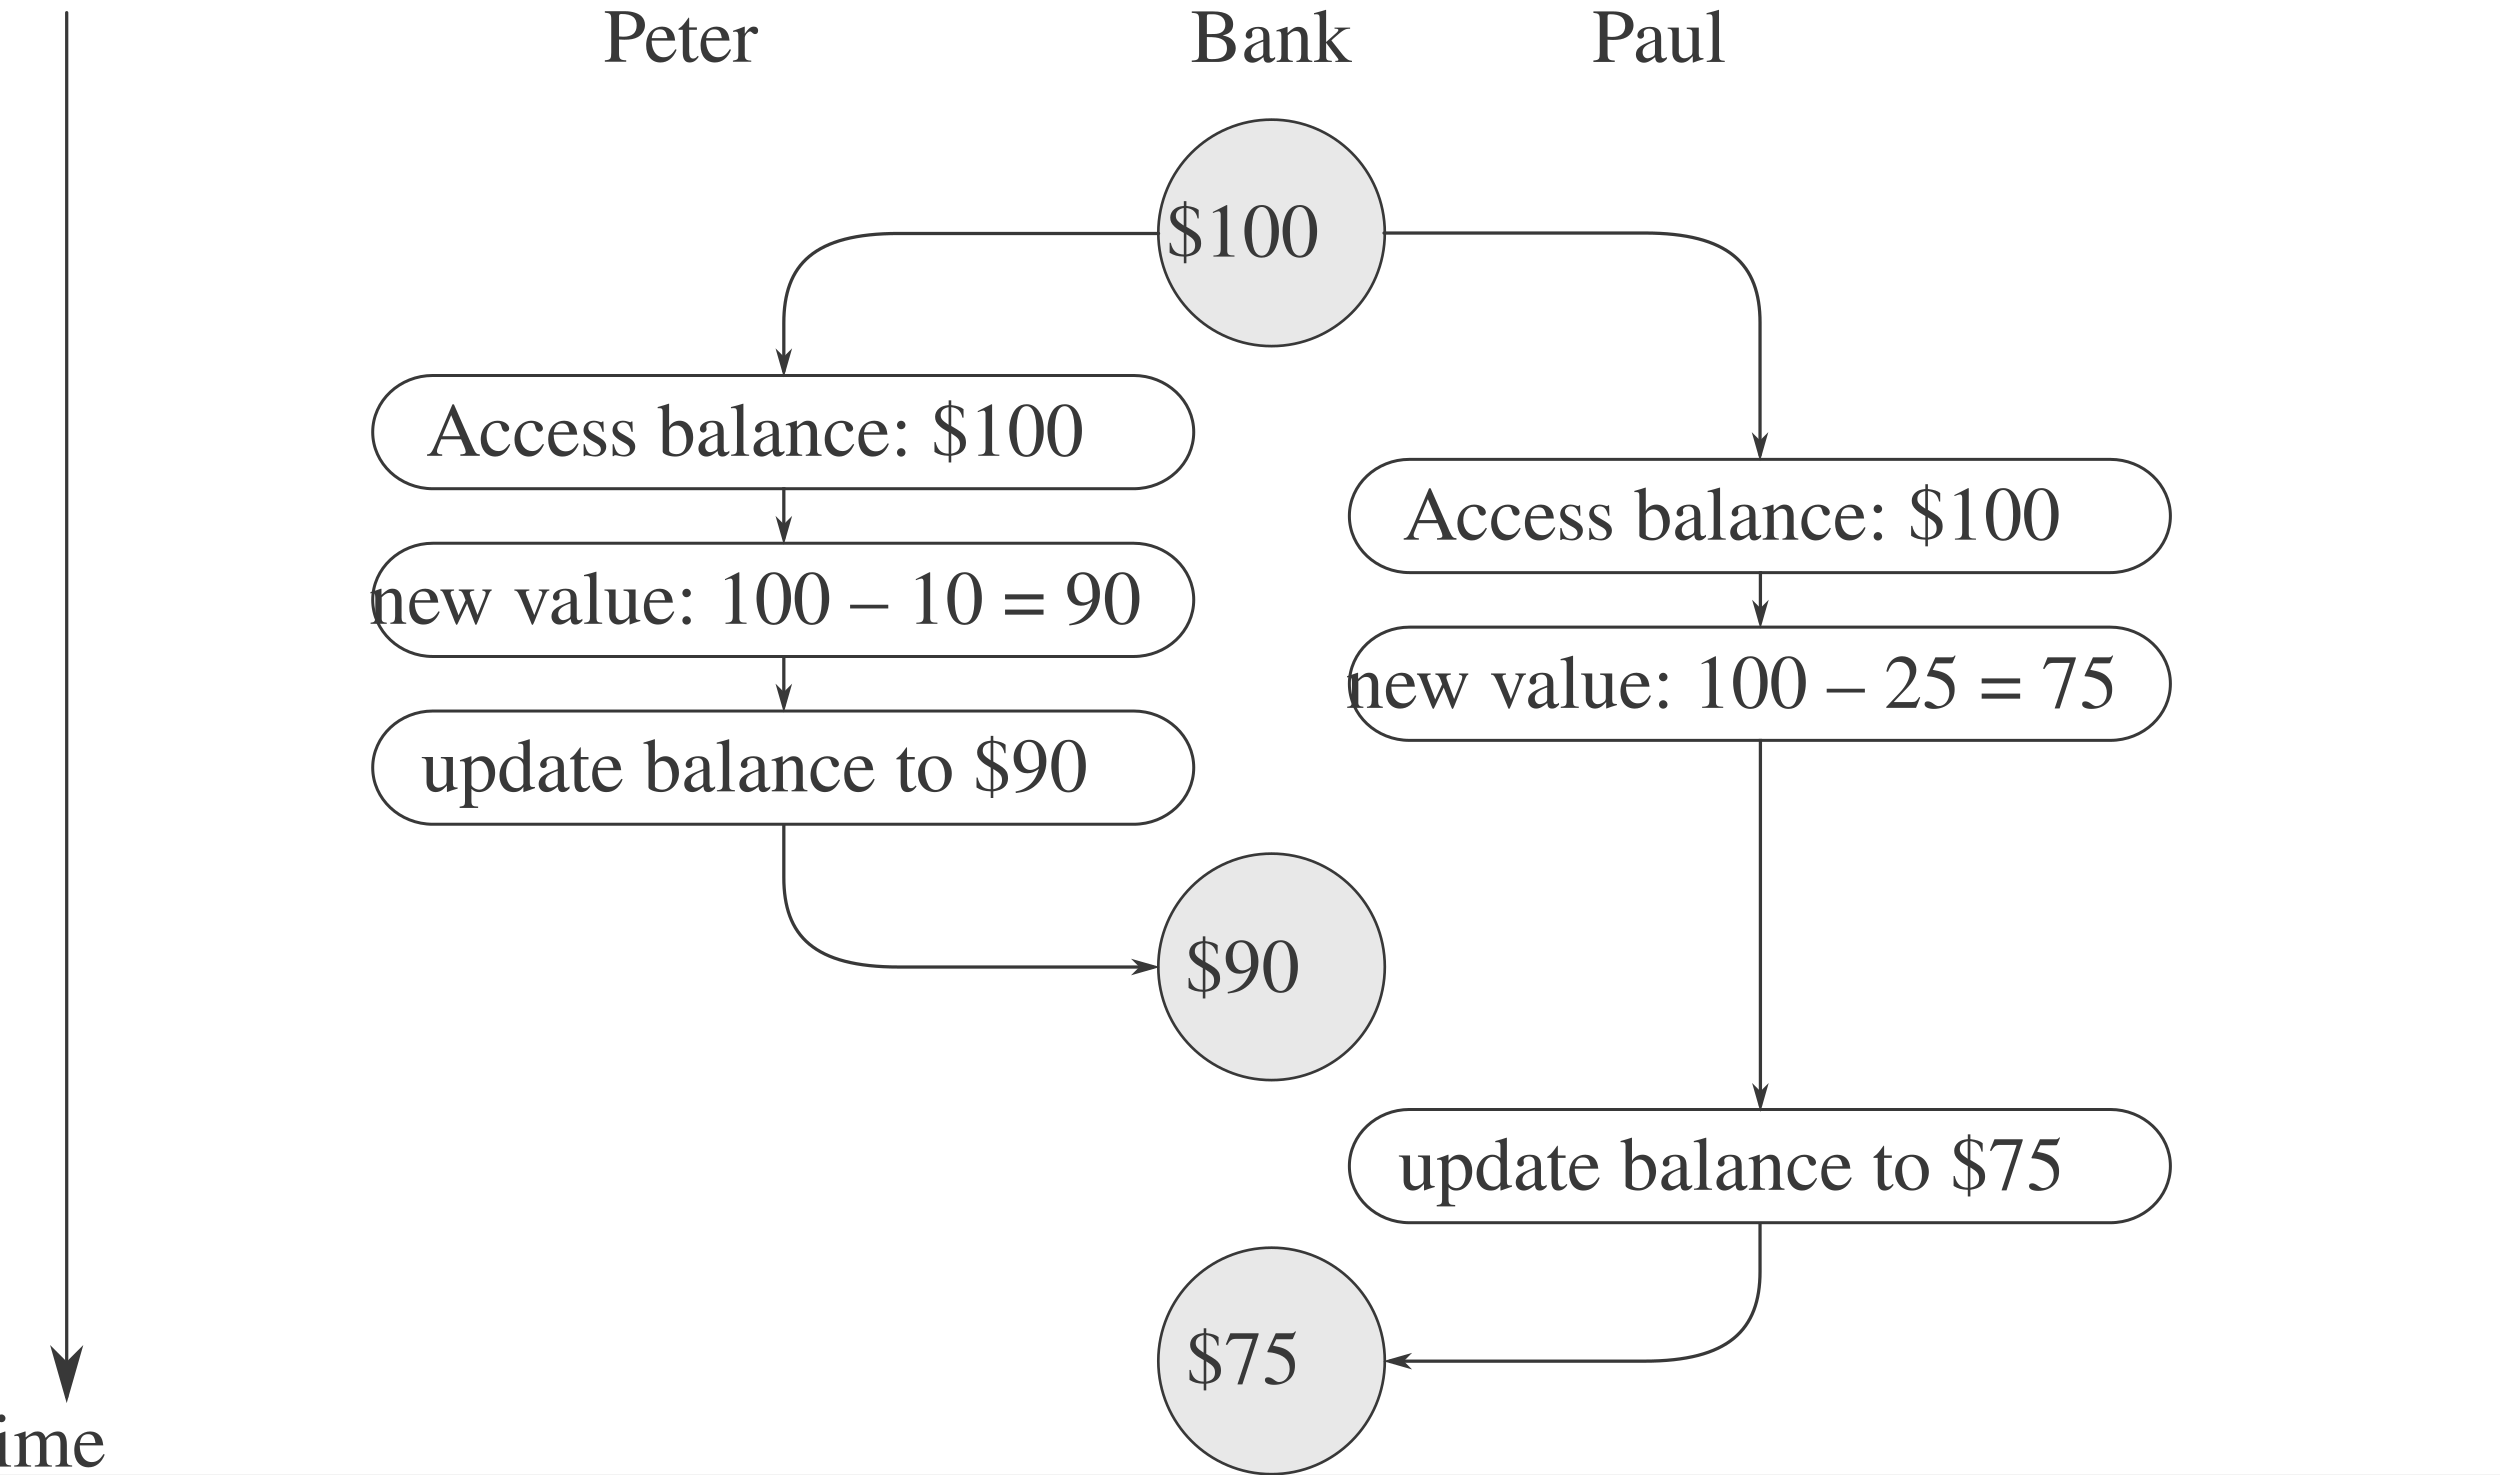
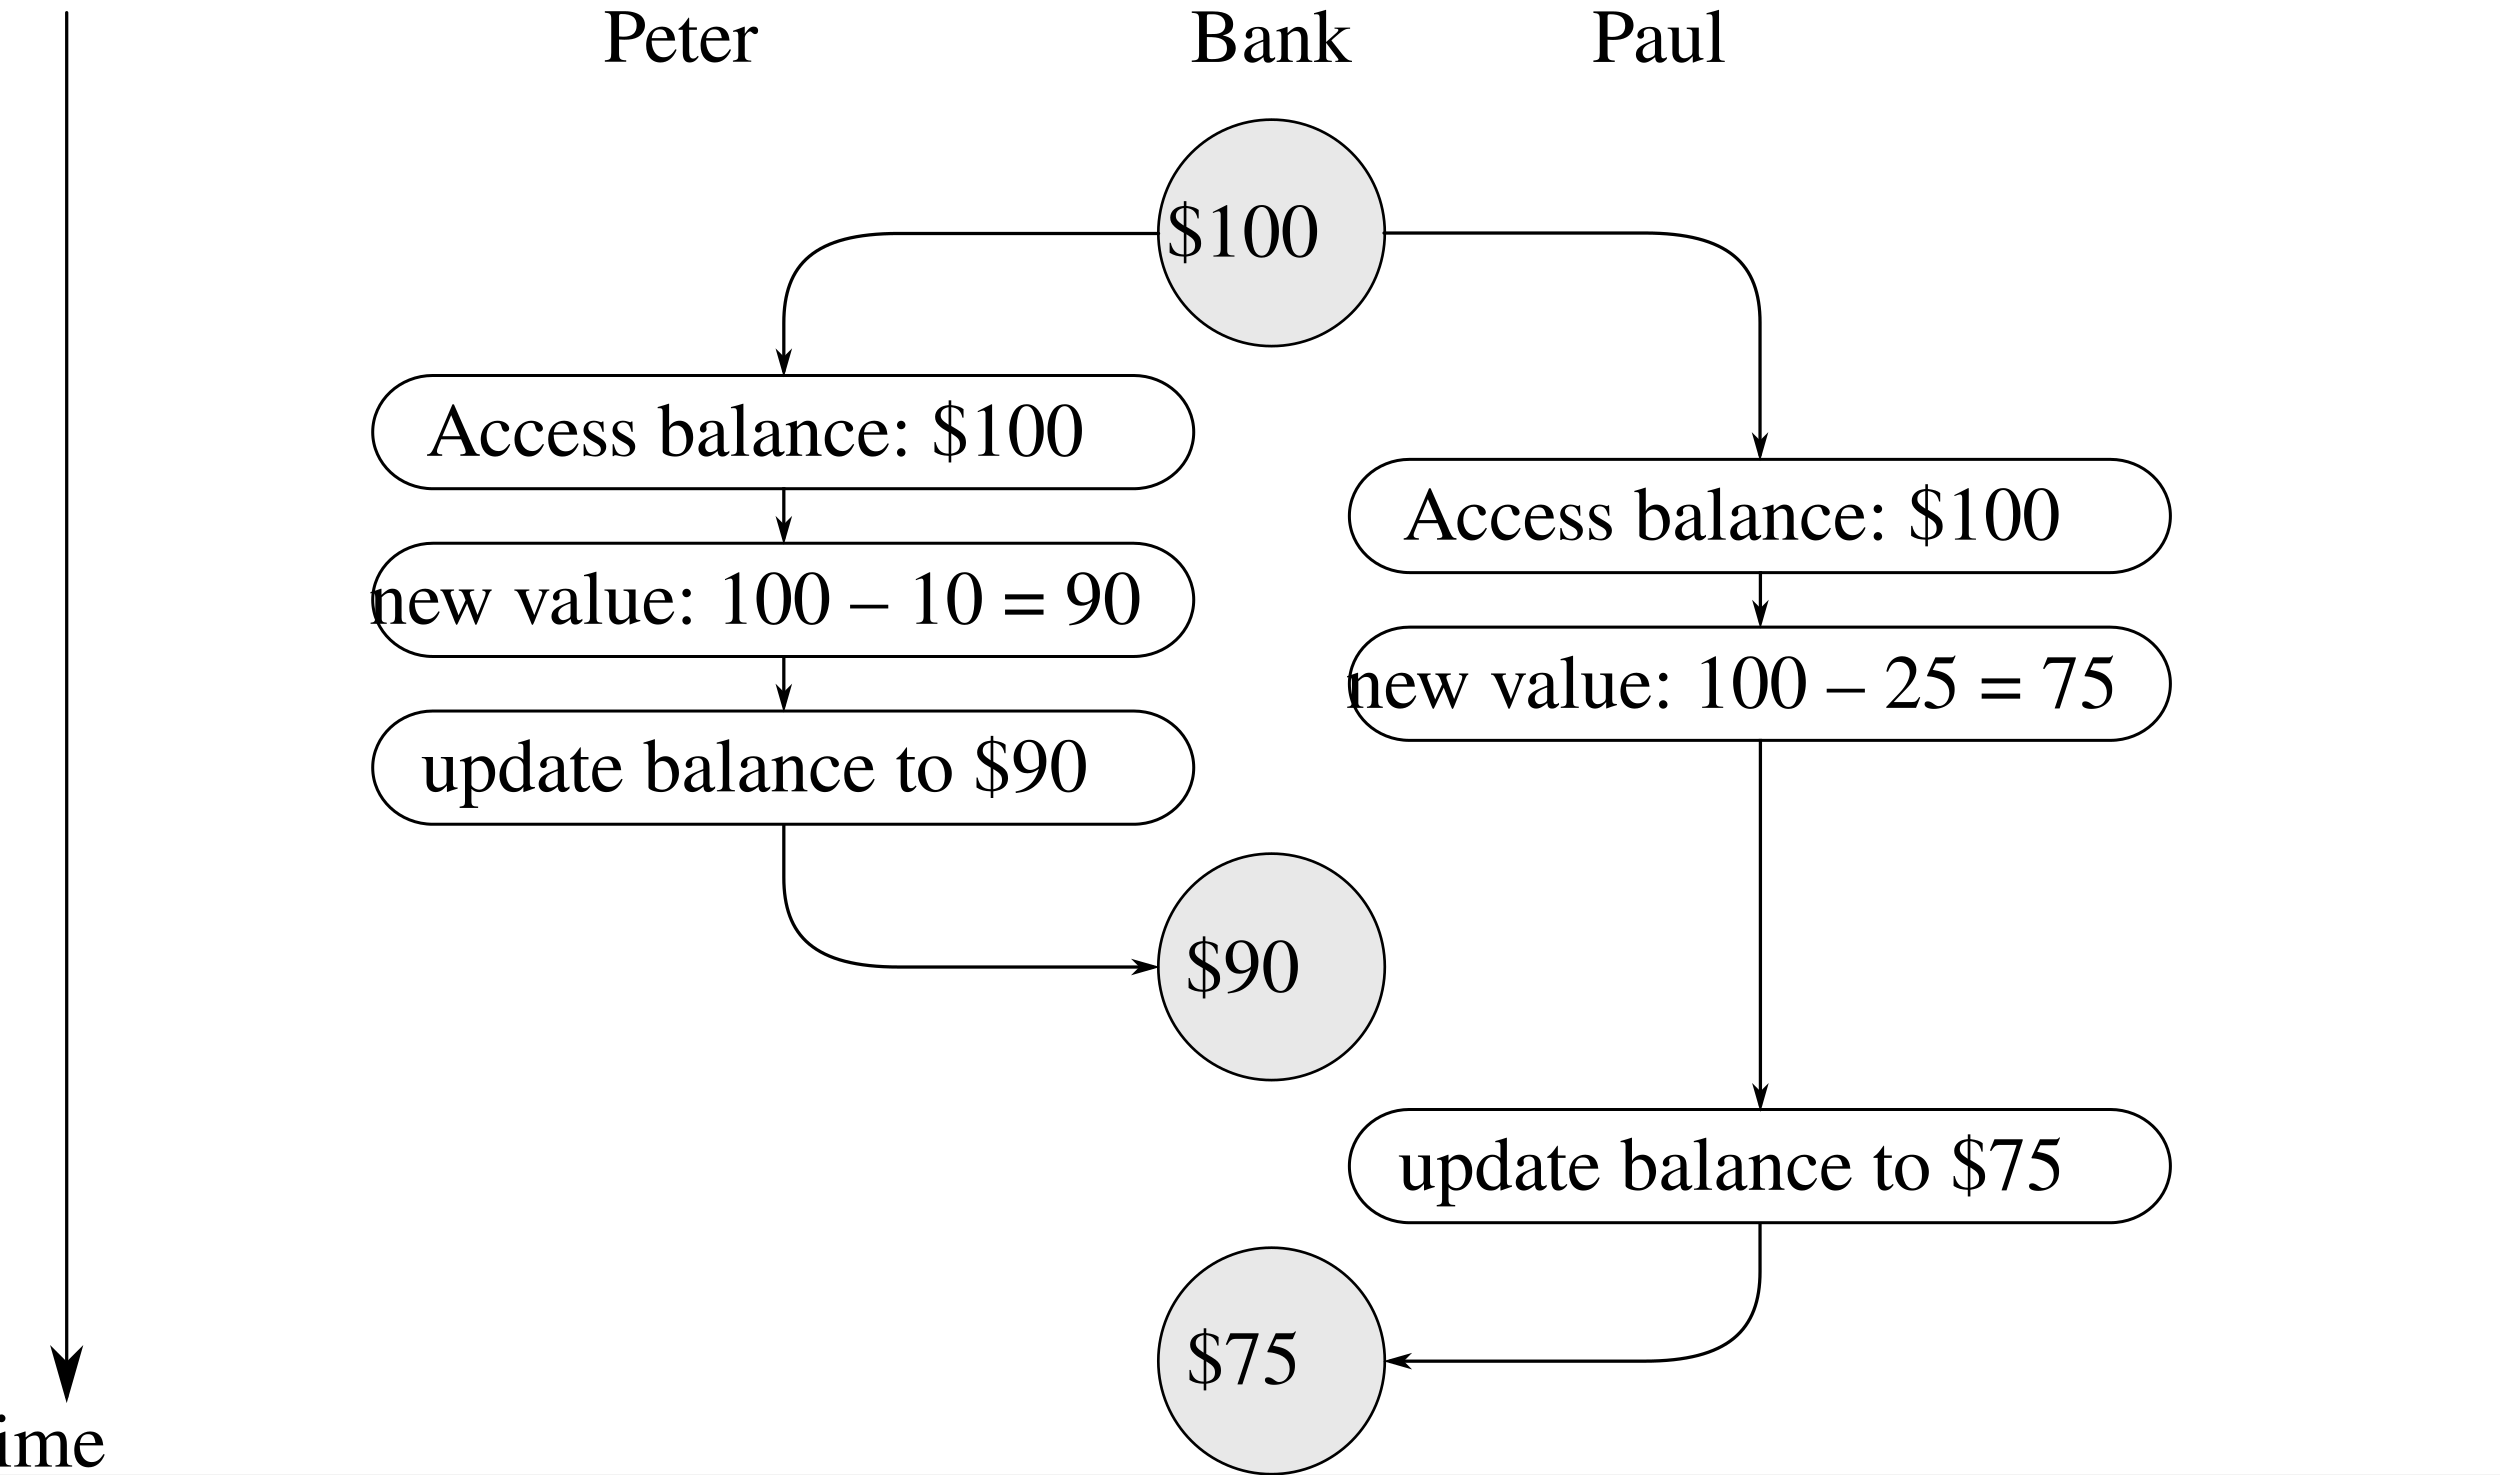
<svg xmlns="http://www.w3.org/2000/svg" preserveAspectRatio="xMinYMin meet" viewBox="0 0 1137.918 671" id="svg2" version="1.1" width="1137.918" height="671">
  <defs id="defs4">
    <marker refX="0" refY="0" orient="auto" id="Arrow1Mstart" style="overflow:visible">
-       <path d="M 0,0 5,-5 -12.5,0 5,5 Z" transform="matrix(0.4,0,0,0.4,4,0)" id="path4223" style="fill:#383838;fill-rule:evenodd;stroke:#383838;stroke-width:1pt;marker-start:none" />
+       <path d="M 0,0 5,-5 -12.5,0 5,5 Z" transform="matrix(0.4,0,0,0.4,4,0)" id="path4223" style="fill:#000000;fill-rule:evenodd;stroke:#000000;stroke-width:1pt;marker-start:none" />
    </marker>
    <marker refX="0" refY="0" orient="auto" id="Arrow1Mend" style="overflow:visible">
-       <path d="M 0,0 5,-5 -12.5,0 5,5 Z" transform="matrix(-0.4,0,0,-0.4,-4,0)" id="path4226" style="fill:#383838;fill-rule:evenodd;stroke:#383838;stroke-width:1pt;marker-start:none" />
+       <path d="M 0,0 5,-5 -12.5,0 5,5 Z" transform="matrix(-0.4,0,0,-0.4,-4,0)" id="path4226" style="fill:#000000;fill-rule:evenodd;stroke:#000000;stroke-width:1pt;marker-start:none" />
    </marker>
    <marker refX="0" refY="0" orient="auto" id="Arrow1Lend" style="overflow:visible">
-       <path d="M 0,0 5,-5 -12.5,0 5,5 Z" transform="matrix(-0.8,0,0,-0.8,-10,0)" id="path4220" style="fill:#383838;fill-rule:evenodd;stroke:#383838;stroke-width:1pt;marker-start:none" />
+       <path d="M 0,0 5,-5 -12.5,0 5,5 Z" transform="matrix(-0.8,0,0,-0.8,-10,0)" id="path4220" style="fill:#000000;fill-rule:evenodd;stroke:#000000;stroke-width:1pt;marker-start:none" />
    </marker>
    <marker refX="0" refY="0" orient="auto" id="Arrow1Mend-2" style="overflow:visible">
-       <path d="M 0,0 5,-5 -12.5,0 5,5 Z" transform="matrix(-0.4,0,0,-0.4,-4,0)" id="path4226-1" style="fill:#383838;fill-rule:evenodd;stroke:#383838;stroke-width:1pt;marker-start:none" />
+       <path d="M 0,0 5,-5 -12.5,0 5,5 Z" transform="matrix(-0.4,0,0,-0.4,-4,0)" id="path4226-1" style="fill:#000000;fill-rule:evenodd;stroke:#000000;stroke-width:1pt;marker-start:none" />
    </marker>
    <marker refX="0" refY="0" orient="auto" id="Arrow1Mend-1" style="overflow:visible">
-       <path d="M 0,0 5,-5 -12.5,0 5,5 Z" transform="matrix(-0.4,0,0,-0.4,-4,0)" id="path4226-9" style="fill:#383838;fill-rule:evenodd;stroke:#383838;stroke-width:1pt;marker-start:none" />
+       <path d="M 0,0 5,-5 -12.5,0 5,5 Z" transform="matrix(-0.4,0,0,-0.4,-4,0)" id="path4226-9" style="fill:#000000;fill-rule:evenodd;stroke:#000000;stroke-width:1pt;marker-start:none" />
    </marker>
    <marker refX="0" refY="0" orient="auto" id="Arrow1Mend-24" style="overflow:visible">
-       <path d="M 0,0 5,-5 -12.5,0 5,5 Z" transform="matrix(-0.4,0,0,-0.4,-4,0)" id="path4226-7" style="fill:#383838;fill-rule:evenodd;stroke:#383838;stroke-width:1pt;marker-start:none" />
+       <path d="M 0,0 5,-5 -12.5,0 5,5 Z" transform="matrix(-0.4,0,0,-0.4,-4,0)" id="path4226-7" style="fill:#000000;fill-rule:evenodd;stroke:#000000;stroke-width:1pt;marker-start:none" />
    </marker>
    <marker refX="0" refY="0" orient="auto" id="Arrow1Mend-3" style="overflow:visible">
-       <path d="M 0,0 5,-5 -12.5,0 5,5 Z" transform="matrix(-0.4,0,0,-0.4,-4,0)" id="path4226-2" style="fill:#383838;fill-rule:evenodd;stroke:#383838;stroke-width:1pt;marker-start:none" />
+       <path d="M 0,0 5,-5 -12.5,0 5,5 Z" transform="matrix(-0.4,0,0,-0.4,-4,0)" id="path4226-2" style="fill:#000000;fill-rule:evenodd;stroke:#000000;stroke-width:1pt;marker-start:none" />
    </marker>
    <marker refX="0" refY="0" orient="auto" id="Arrow1Mend-3-3" style="overflow:visible">
-       <path d="M 0,0 5,-5 -12.5,0 5,5 Z" transform="matrix(-0.4,0,0,-0.4,-4,0)" id="path4226-2-4" style="fill:#383838;fill-rule:evenodd;stroke:#383838;stroke-width:1pt;marker-start:none" />
+       <path d="M 0,0 5,-5 -12.5,0 5,5 Z" transform="matrix(-0.4,0,0,-0.4,-4,0)" id="path4226-2-4" style="fill:#000000;fill-rule:evenodd;stroke:#000000;stroke-width:1pt;marker-start:none" />
    </marker>
    <marker refX="0" refY="0" orient="auto" id="Arrow1Mend-9" style="overflow:visible">
-       <path d="M 0,0 5,-5 -12.5,0 5,5 Z" transform="matrix(-0.4,0,0,-0.4,-4,0)" id="path4226-0" style="fill:#383838;fill-rule:evenodd;stroke:#383838;stroke-width:1pt;marker-start:none" />
+       <path d="M 0,0 5,-5 -12.5,0 5,5 Z" transform="matrix(-0.4,0,0,-0.4,-4,0)" id="path4226-0" style="fill:#000000;fill-rule:evenodd;stroke:#000000;stroke-width:1pt;marker-start:none" />
    </marker>
    <marker refX="0" refY="0" orient="auto" id="Arrow1Mstart-3" style="overflow:visible">
-       <path d="M 0,0 5,-5 -12.5,0 5,5 Z" transform="matrix(0.4,0,0,0.4,4,0)" id="path4223-6" style="fill:#383838;fill-rule:evenodd;stroke:#383838;stroke-width:1pt;marker-start:none" />
+       <path d="M 0,0 5,-5 -12.5,0 5,5 Z" transform="matrix(0.4,0,0,0.4,4,0)" id="path4223-6" style="fill:#000000;fill-rule:evenodd;stroke:#000000;stroke-width:1pt;marker-start:none" />
    </marker>
    <marker refX="0" refY="0" orient="auto" id="Arrow1Mend-6" style="overflow:visible">
-       <path d="M 0,0 5,-5 -12.5,0 5,5 Z" transform="matrix(-0.4,0,0,-0.4,-4,0)" id="path4226-3" style="fill:#383838;fill-rule:evenodd;stroke:#383838;stroke-width:1pt;marker-start:none" />
+       <path d="M 0,0 5,-5 -12.5,0 5,5 Z" transform="matrix(-0.4,0,0,-0.4,-4,0)" id="path4226-3" style="fill:#000000;fill-rule:evenodd;stroke:#000000;stroke-width:1pt;marker-start:none" />
    </marker>
  </defs>
  <rect width="100.437%" height="100%" id="rect26" x="-1.134" y="0" style="fill:#ffffff;stroke-width:1.002" />
-   <path style="display:inline;fill:none;stroke:#383838;stroke-width:1.488;stroke-linecap:round;stroke-linejoin:round;stroke-miterlimit:4;stroke-dasharray:none;stroke-opacity:1;marker-end:url(#Arrow1Lend)" id="path4076" d="M 30.36,5.768 V 635.769" />
-   <path style="fill:#e8e8e8;fill-opacity:1;stroke:#383838;stroke-width:1.218;stroke-linecap:round;stroke-linejoin:round;stroke-miterlimit:4;stroke-dasharray:none;stroke-dashoffset:0;stroke-opacity:1" id="path4049" d="m 630.315,105.996 a 51.545,51.545 0 1 1 -103.091,0 51.545,51.545 0 1 1 103.091,0 z" />
-   <path style="fill:#e8e8e8;fill-opacity:1;stroke:#383838;stroke-width:1.218;stroke-linecap:round;stroke-linejoin:round;stroke-miterlimit:4;stroke-dasharray:none;stroke-dashoffset:0;stroke-opacity:1" id="path4049-1" d="m 630.315,440.087 a 51.545,51.545 0 1 1 -103.091,0 51.545,51.545 0 1 1 103.091,0 z" />
-   <path style="fill:#e8e8e8;fill-opacity:1;stroke:#383838;stroke-width:1.218;stroke-linecap:round;stroke-linejoin:round;stroke-miterlimit:4;stroke-dasharray:none;stroke-dashoffset:0;stroke-opacity:1" id="path4049-2" d="m 630.315,619.45 a 51.545,51.545 0 1 1 -103.091,0 51.545,51.545 0 1 1 103.091,0 z" />
-   <rect style="fill:none;stroke:#383838;stroke-width:1.37;stroke-linecap:round;stroke-linejoin:round;stroke-miterlimit:4;stroke-dasharray:none;stroke-dashoffset:0;stroke-opacity:1" id="rect4078-2-8-0" y="170.905" x="169.644" ry="25.773" rx="27.396" height="51.545" width="373.705" />
-   <rect style="fill:none;stroke:#383838;stroke-width:1.37;stroke-linecap:round;stroke-linejoin:round;stroke-miterlimit:4;stroke-dasharray:none;stroke-dashoffset:0;stroke-opacity:1" id="rect4078-2" y="247.269" x="169.644" ry="25.773" rx="27.396" height="51.545" width="373.705" />
-   <rect style="fill:none;stroke:#383838;stroke-width:1.37;stroke-linecap:round;stroke-linejoin:round;stroke-miterlimit:4;stroke-dasharray:none;stroke-dashoffset:0;stroke-opacity:1" id="rect4078-2-8-5" y="323.632" x="169.644" ry="25.773" rx="27.396" height="51.545" width="373.705" />
-   <rect style="fill:none;stroke:#383838;stroke-width:1.37;stroke-linecap:round;stroke-linejoin:round;stroke-miterlimit:4;stroke-dasharray:none;stroke-dashoffset:0;stroke-opacity:1" id="rect4078-2-8-4" y="209.087" x="614.19" ry="25.773" rx="27.396" height="51.545" width="373.705" />
-   <rect style="fill:none;stroke:#383838;stroke-width:1.37;stroke-linecap:round;stroke-linejoin:round;stroke-miterlimit:4;stroke-dasharray:none;stroke-dashoffset:0;stroke-opacity:1" id="rect4078-2-8" y="285.45" x="614.19" ry="25.773" rx="27.396" height="51.545" width="373.705" />
-   <rect style="fill:none;stroke:#383838;stroke-width:1.37;stroke-linecap:round;stroke-linejoin:round;stroke-miterlimit:4;stroke-dasharray:none;stroke-dashoffset:0;stroke-opacity:1" id="rect4078-2-8-09" y="504.996" x="614.19" ry="25.773" rx="27.396" height="51.545" width="373.705" />
-   <path style="fill:none;stroke:#383838;stroke-width:1.488;stroke-linecap:round;stroke-linejoin:round;stroke-miterlimit:4;stroke-dasharray:none;stroke-opacity:1;marker-end:url(#Arrow1Mend)" id="path4862" d="M 527.333,106.269 H 408.997 c -38.628,0 -52.227,14.15 -52.227,40.773 v 21.789" />
-   <path style="fill:none;stroke:#383838;stroke-width:1.488;stroke-linecap:butt;stroke-linejoin:round;stroke-miterlimit:4;stroke-dasharray:none;stroke-opacity:1;marker-end:url(#Arrow1Mend)" id="path5050" d="m 356.769,221.769 v 23.328" />
-   <path style="fill:none;stroke:#383838;stroke-width:1.488;stroke-linecap:butt;stroke-linejoin:round;stroke-miterlimit:4;stroke-dasharray:none;stroke-opacity:1;marker-end:url(#Arrow1Mend)" id="path5050-5" d="m 356.769,298.132 v 23.328" />
-   <path style="fill:none;stroke:#383838;stroke-width:1.488;stroke-linecap:butt;stroke-linejoin:round;stroke-miterlimit:4;stroke-dasharray:none;stroke-opacity:1;marker-end:url(#Arrow1Mend)" id="path5050-9" d="m 801.281,259.95 v 23.328" />
-   <path style="fill:none;stroke:#383838;stroke-width:1.488;stroke-linecap:butt;stroke-linejoin:round;stroke-miterlimit:4;stroke-dasharray:none;stroke-opacity:1;marker-end:url(#Arrow1Mend)" id="path5050-7" d="M 801.281,336.314 V 503.223" />
-   <path style="fill:none;stroke:#383838;stroke-width:1.488;stroke-linecap:butt;stroke-linejoin:round;stroke-miterlimit:4;stroke-dasharray:none;stroke-opacity:1;marker-start:url(#Arrow1Mstart);marker-end:none" id="path4862-2" d="M 525.087,440.155 H 408.997 c -38.628,0 -52.227,-14.15 -52.227,-40.773 v -24.404" />
-   <path style="fill:none;stroke:#383838;stroke-width:1.488;stroke-linecap:butt;stroke-linejoin:round;stroke-miterlimit:4;stroke-dasharray:none;stroke-opacity:1;marker-start:url(#Arrow1Mstart);marker-end:none" id="path4862-2-8" d="m 632.451,619.553 h 116.091 c 38.243,0 52.568,-14.15 52.568,-40.773 v -22.58" />
-   <path style="fill:none;stroke:#383838;stroke-width:1.488;stroke-linecap:round;stroke-linejoin:round;stroke-miterlimit:4;stroke-dasharray:none;stroke-opacity:1;marker-end:url(#Arrow1Mend)" id="path4862-0" d="m 629.965,106.064 h 118.577 c 38.429,0 52.568,14.15 52.568,40.773 v 60.136" />
-   <text style="font-style:normal;font-variant:normal;font-weight:normal;font-stretch:normal;font-size:34.745px;line-height:125%;font-family:Times;-inkscape-font-specification:Times;text-align:start;letter-spacing:0px;word-spacing:0px;text-anchor:start;display:inline;fill:#383838;fill-opacity:1;stroke:none;stroke-width:1.4" xml:space="preserve" id="text3942" y="28.096" x="274.748">
+   <path style="display:inline;fill:none;stroke:#000000;stroke-width:1.488;stroke-linecap:round;stroke-linejoin:round;stroke-miterlimit:4;stroke-dasharray:none;stroke-opacity:1;marker-end:url(#Arrow1Lend)" id="path4076" d="M 30.36,5.768 V 635.769" />
+   <path style="fill:#e8e8e8;fill-opacity:1;stroke:#000000;stroke-width:1.218;stroke-linecap:round;stroke-linejoin:round;stroke-miterlimit:4;stroke-dasharray:none;stroke-dashoffset:0;stroke-opacity:1" id="path4049" d="m 630.315,105.996 a 51.545,51.545 0 1 1 -103.091,0 51.545,51.545 0 1 1 103.091,0 z" />
+   <path style="fill:#e8e8e8;fill-opacity:1;stroke:#000000;stroke-width:1.218;stroke-linecap:round;stroke-linejoin:round;stroke-miterlimit:4;stroke-dasharray:none;stroke-dashoffset:0;stroke-opacity:1" id="path4049-1" d="m 630.315,440.087 a 51.545,51.545 0 1 1 -103.091,0 51.545,51.545 0 1 1 103.091,0 z" />
+   <path style="fill:#e8e8e8;fill-opacity:1;stroke:#000000;stroke-width:1.218;stroke-linecap:round;stroke-linejoin:round;stroke-miterlimit:4;stroke-dasharray:none;stroke-dashoffset:0;stroke-opacity:1" id="path4049-2" d="m 630.315,619.45 a 51.545,51.545 0 1 1 -103.091,0 51.545,51.545 0 1 1 103.091,0 z" />
+   <rect style="fill:none;stroke:#000000;stroke-width:1.37;stroke-linecap:round;stroke-linejoin:round;stroke-miterlimit:4;stroke-dasharray:none;stroke-dashoffset:0;stroke-opacity:1" id="rect4078-2-8-0" y="170.905" x="169.644" ry="25.773" rx="27.396" height="51.545" width="373.705" />
+   <rect style="fill:none;stroke:#000000;stroke-width:1.37;stroke-linecap:round;stroke-linejoin:round;stroke-miterlimit:4;stroke-dasharray:none;stroke-dashoffset:0;stroke-opacity:1" id="rect4078-2" y="247.269" x="169.644" ry="25.773" rx="27.396" height="51.545" width="373.705" />
+   <rect style="fill:none;stroke:#000000;stroke-width:1.37;stroke-linecap:round;stroke-linejoin:round;stroke-miterlimit:4;stroke-dasharray:none;stroke-dashoffset:0;stroke-opacity:1" id="rect4078-2-8-5" y="323.632" x="169.644" ry="25.773" rx="27.396" height="51.545" width="373.705" />
+   <rect style="fill:none;stroke:#000000;stroke-width:1.37;stroke-linecap:round;stroke-linejoin:round;stroke-miterlimit:4;stroke-dasharray:none;stroke-dashoffset:0;stroke-opacity:1" id="rect4078-2-8-4" y="209.087" x="614.19" ry="25.773" rx="27.396" height="51.545" width="373.705" />
+   <rect style="fill:none;stroke:#000000;stroke-width:1.37;stroke-linecap:round;stroke-linejoin:round;stroke-miterlimit:4;stroke-dasharray:none;stroke-dashoffset:0;stroke-opacity:1" id="rect4078-2-8" y="285.45" x="614.19" ry="25.773" rx="27.396" height="51.545" width="373.705" />
+   <rect style="fill:none;stroke:#000000;stroke-width:1.37;stroke-linecap:round;stroke-linejoin:round;stroke-miterlimit:4;stroke-dasharray:none;stroke-dashoffset:0;stroke-opacity:1" id="rect4078-2-8-09" y="504.996" x="614.19" ry="25.773" rx="27.396" height="51.545" width="373.705" />
+   <path style="fill:none;stroke:#000000;stroke-width:1.488;stroke-linecap:round;stroke-linejoin:round;stroke-miterlimit:4;stroke-dasharray:none;stroke-opacity:1;marker-end:url(#Arrow1Mend)" id="path4862" d="M 527.333,106.269 H 408.997 c -38.628,0 -52.227,14.15 -52.227,40.773 v 21.789" />
+   <path style="fill:none;stroke:#000000;stroke-width:1.488;stroke-linecap:butt;stroke-linejoin:round;stroke-miterlimit:4;stroke-dasharray:none;stroke-opacity:1;marker-end:url(#Arrow1Mend)" id="path5050" d="m 356.769,221.769 v 23.328" />
+   <path style="fill:none;stroke:#000000;stroke-width:1.488;stroke-linecap:butt;stroke-linejoin:round;stroke-miterlimit:4;stroke-dasharray:none;stroke-opacity:1;marker-end:url(#Arrow1Mend)" id="path5050-5" d="m 356.769,298.132 v 23.328" />
+   <path style="fill:none;stroke:#000000;stroke-width:1.488;stroke-linecap:butt;stroke-linejoin:round;stroke-miterlimit:4;stroke-dasharray:none;stroke-opacity:1;marker-end:url(#Arrow1Mend)" id="path5050-9" d="m 801.281,259.95 v 23.328" />
+   <path style="fill:none;stroke:#000000;stroke-width:1.488;stroke-linecap:butt;stroke-linejoin:round;stroke-miterlimit:4;stroke-dasharray:none;stroke-opacity:1;marker-end:url(#Arrow1Mend)" id="path5050-7" d="M 801.281,336.314 V 503.223" />
+   <path style="fill:none;stroke:#000000;stroke-width:1.488;stroke-linecap:butt;stroke-linejoin:round;stroke-miterlimit:4;stroke-dasharray:none;stroke-opacity:1;marker-start:url(#Arrow1Mstart);marker-end:none" id="path4862-2" d="M 525.087,440.155 H 408.997 c -38.628,0 -52.227,-14.15 -52.227,-40.773 v -24.404" />
+   <path style="fill:none;stroke:#000000;stroke-width:1.488;stroke-linecap:butt;stroke-linejoin:round;stroke-miterlimit:4;stroke-dasharray:none;stroke-opacity:1;marker-start:url(#Arrow1Mstart);marker-end:none" id="path4862-2-8" d="m 632.451,619.553 h 116.091 c 38.243,0 52.568,-14.15 52.568,-40.773 v -22.58" />
+   <path style="fill:none;stroke:#000000;stroke-width:1.488;stroke-linecap:round;stroke-linejoin:round;stroke-miterlimit:4;stroke-dasharray:none;stroke-opacity:1;marker-end:url(#Arrow1Mend)" id="path4862-0" d="m 629.965,106.064 h 118.577 c 38.429,0 52.568,14.15 52.568,40.773 v 60.136" />
+   <text style="font-style:normal;font-variant:normal;font-weight:normal;font-stretch:normal;font-size:34.745px;line-height:125%;font-family:Times;-inkscape-font-specification:Times;text-align:start;letter-spacing:0px;word-spacing:0px;text-anchor:start;display:inline;fill:#000000;fill-opacity:1;stroke:none;stroke-width:1.4" xml:space="preserve" id="text3942" y="28.096" x="274.748">
    <tspan id="tspan3944" y="28.096" x="274.748" style="stroke-width:1.4">Peter</tspan>
  </text>
-   <text style="font-style:normal;font-variant:normal;font-weight:normal;font-stretch:normal;font-size:34.745px;line-height:125%;font-family:Times;-inkscape-font-specification:Times;text-align:center;letter-spacing:0px;word-spacing:0px;text-anchor:middle;display:inline;fill:#383838;fill-opacity:1;stroke:none;stroke-width:1.4" xml:space="preserve" id="text3966" y="207.471" x="356.609">
+   <text style="font-style:normal;font-variant:normal;font-weight:normal;font-stretch:normal;font-size:34.745px;line-height:125%;font-family:Times;-inkscape-font-specification:Times;text-align:center;letter-spacing:0px;word-spacing:0px;text-anchor:middle;display:inline;fill:#000000;fill-opacity:1;stroke:none;stroke-width:1.4" xml:space="preserve" id="text3966" y="207.471" x="356.609">
    <tspan id="tspan3968" y="207.471" x="356.609" style="stroke-width:1.4">Access balance: $100</tspan>
  </text>
-   <text style="font-style:normal;font-variant:normal;font-weight:normal;font-stretch:normal;font-size:34.745px;line-height:125%;font-family:Times;-inkscape-font-specification:Times;text-align:center;letter-spacing:0px;word-spacing:0px;text-anchor:middle;display:inline;fill:#383838;fill-opacity:1;stroke:none;stroke-width:1.4" xml:space="preserve" id="text3970" y="283.939" x="356.775">
+   <text style="font-style:normal;font-variant:normal;font-weight:normal;font-stretch:normal;font-size:34.745px;line-height:125%;font-family:Times;-inkscape-font-specification:Times;text-align:center;letter-spacing:0px;word-spacing:0px;text-anchor:middle;display:inline;fill:#000000;fill-opacity:1;stroke:none;stroke-width:1.4" xml:space="preserve" id="text3970" y="283.939" x="356.775">
    <tspan id="tspan3972" y="283.939" x="356.775" style="stroke-width:1.4">new value: 100 – 10 = 90</tspan>
  </text>
-   <text style="font-style:normal;font-variant:normal;font-weight:normal;font-stretch:normal;font-size:34.745px;line-height:125%;font-family:Times;-inkscape-font-specification:Times;text-align:center;letter-spacing:0px;word-spacing:0px;text-anchor:middle;display:inline;fill:#383838;fill-opacity:1;stroke:none;stroke-width:1.4" xml:space="preserve" id="text3974" y="360.199" x="356.396">
+   <text style="font-style:normal;font-variant:normal;font-weight:normal;font-stretch:normal;font-size:34.745px;line-height:125%;font-family:Times;-inkscape-font-specification:Times;text-align:center;letter-spacing:0px;word-spacing:0px;text-anchor:middle;display:inline;fill:#000000;fill-opacity:1;stroke:none;stroke-width:1.4" xml:space="preserve" id="text3974" y="360.199" x="356.396">
    <tspan id="tspan3976" y="360.199" x="356.396" style="stroke-width:1.4">update balance to $90</tspan>
  </text>
-   <text style="font-style:normal;font-variant:normal;font-weight:normal;font-stretch:normal;font-size:34.745px;line-height:125%;font-family:Times;-inkscape-font-specification:Times;text-align:center;letter-spacing:0px;word-spacing:0px;text-anchor:middle;display:inline;fill:#383838;fill-opacity:1;stroke:none;stroke-width:1.4" xml:space="preserve" id="text4041" y="667.537" x="30.392">
+   <text style="font-style:normal;font-variant:normal;font-weight:normal;font-stretch:normal;font-size:34.745px;line-height:125%;font-family:Times;-inkscape-font-specification:Times;text-align:center;letter-spacing:0px;word-spacing:0px;text-anchor:middle;display:inline;fill:#000000;fill-opacity:1;stroke:none;stroke-width:1.4" xml:space="preserve" id="text4041" y="667.537" x="30.392">
    <tspan id="tspan4043" y="667.537" x="30.392" style="stroke-width:1.4">time</tspan>
  </text>
-   <text style="font-style:normal;font-variant:normal;font-weight:normal;font-stretch:normal;font-size:34.745px;line-height:125%;font-family:Times;-inkscape-font-specification:Times;text-align:start;letter-spacing:0px;word-spacing:0px;text-anchor:start;display:inline;fill:#383838;fill-opacity:1;stroke:none;stroke-width:1.4" xml:space="preserve" id="text3946" y="28.2" x="541.862">
+   <text style="font-style:normal;font-variant:normal;font-weight:normal;font-stretch:normal;font-size:34.745px;line-height:125%;font-family:Times;-inkscape-font-specification:Times;text-align:start;letter-spacing:0px;word-spacing:0px;text-anchor:start;display:inline;fill:#000000;fill-opacity:1;stroke:none;stroke-width:1.4" xml:space="preserve" id="text3946" y="28.2" x="541.862">
    <tspan id="tspan3948" y="28.2" x="541.862" style="stroke-width:1.4">Bank</tspan>
  </text>
-   <text style="font-style:normal;font-variant:normal;font-weight:normal;font-stretch:normal;font-size:34.745px;line-height:125%;font-family:Times;-inkscape-font-specification:Times;text-align:end;letter-spacing:0px;word-spacing:0px;text-anchor:end;display:inline;fill:#383838;fill-opacity:1;stroke:none;stroke-width:1.4" xml:space="preserve" id="text3950" y="28.2" x="811.834">
+   <text style="font-style:normal;font-variant:normal;font-weight:normal;font-stretch:normal;font-size:34.745px;line-height:125%;font-family:Times;-inkscape-font-specification:Times;text-align:end;letter-spacing:0px;word-spacing:0px;text-anchor:end;display:inline;fill:#000000;fill-opacity:1;stroke:none;stroke-width:1.4" xml:space="preserve" id="text3950" y="28.2" x="811.834">
    <tspan id="tspan3952" y="28.2" x="811.834" style="stroke-width:1.4">Paul</tspan>
  </text>
-   <text style="font-style:normal;font-variant:normal;font-weight:normal;font-stretch:normal;font-size:34.745px;line-height:125%;font-family:Times;-inkscape-font-specification:Times;text-align:start;letter-spacing:0px;word-spacing:0px;text-anchor:start;display:inline;fill:#383838;fill-opacity:1;stroke:none;stroke-width:1.4" xml:space="preserve" id="text3954" y="116.799" x="578.612">
+   <text style="font-style:normal;font-variant:normal;font-weight:normal;font-stretch:normal;font-size:34.745px;line-height:125%;font-family:Times;-inkscape-font-specification:Times;text-align:start;letter-spacing:0px;word-spacing:0px;text-anchor:start;display:inline;fill:#000000;fill-opacity:1;stroke:none;stroke-width:1.4" xml:space="preserve" id="text3954" y="116.799" x="578.612">
    <tspan style="text-align:center;text-anchor:middle;stroke-width:1.4" id="tspan3956" y="116.799" x="578.612">$100</tspan>
  </text>
-   <text style="font-style:normal;font-variant:normal;font-weight:normal;font-stretch:normal;font-size:34.745px;line-height:125%;font-family:Times;-inkscape-font-specification:Times;text-align:start;letter-spacing:0px;word-spacing:0px;text-anchor:start;display:inline;fill:#383838;fill-opacity:1;stroke:none;stroke-width:1.4" xml:space="preserve" id="text3958" y="451.445" x="578.561">
+   <text style="font-style:normal;font-variant:normal;font-weight:normal;font-stretch:normal;font-size:34.745px;line-height:125%;font-family:Times;-inkscape-font-specification:Times;text-align:start;letter-spacing:0px;word-spacing:0px;text-anchor:start;display:inline;fill:#000000;fill-opacity:1;stroke:none;stroke-width:1.4" xml:space="preserve" id="text3958" y="451.445" x="578.561">
    <tspan style="text-align:center;text-anchor:middle;stroke-width:1.4" id="tspan3960" y="451.445" x="578.561">$90</tspan>
  </text>
-   <text style="font-style:normal;font-variant:normal;font-weight:normal;font-stretch:normal;font-size:34.745px;line-height:125%;font-family:Times;-inkscape-font-specification:Times;text-align:start;letter-spacing:0px;word-spacing:0px;text-anchor:start;display:inline;fill:#383838;fill-opacity:1;stroke:none;stroke-width:1.4" xml:space="preserve" id="text3962" y="629.845" x="578.973">
+   <text style="font-style:normal;font-variant:normal;font-weight:normal;font-stretch:normal;font-size:34.745px;line-height:125%;font-family:Times;-inkscape-font-specification:Times;text-align:start;letter-spacing:0px;word-spacing:0px;text-anchor:start;display:inline;fill:#000000;fill-opacity:1;stroke:none;stroke-width:1.4" xml:space="preserve" id="text3962" y="629.845" x="578.973">
    <tspan style="text-align:center;text-anchor:middle;stroke-width:1.4" id="tspan3964" y="629.845" x="578.973">$75</tspan>
  </text>
-   <text style="font-style:normal;font-variant:normal;font-weight:normal;font-stretch:normal;font-size:34.745px;line-height:125%;font-family:Times;-inkscape-font-specification:Times;text-align:center;letter-spacing:0px;word-spacing:0px;text-anchor:middle;display:inline;fill:#383838;fill-opacity:1;stroke:none;stroke-width:1.4" xml:space="preserve" id="text3966-4" y="245.653" x="801.155">
+   <text style="font-style:normal;font-variant:normal;font-weight:normal;font-stretch:normal;font-size:34.745px;line-height:125%;font-family:Times;-inkscape-font-specification:Times;text-align:center;letter-spacing:0px;word-spacing:0px;text-anchor:middle;display:inline;fill:#000000;fill-opacity:1;stroke:none;stroke-width:1.4" xml:space="preserve" id="text3966-4" y="245.653" x="801.155">
    <tspan id="tspan3968-6" y="245.653" x="801.155" style="stroke-width:1.4">Access balance: $100</tspan>
  </text>
-   <text style="font-style:normal;font-variant:normal;font-weight:normal;font-stretch:normal;font-size:34.745px;line-height:125%;font-family:Times;-inkscape-font-specification:Times;text-align:center;letter-spacing:0px;word-spacing:0px;text-anchor:middle;display:inline;fill:#383838;fill-opacity:1;stroke:none;stroke-width:1.4" xml:space="preserve" id="text3970-0" y="322.186" x="801.301">
+   <text style="font-style:normal;font-variant:normal;font-weight:normal;font-stretch:normal;font-size:34.745px;line-height:125%;font-family:Times;-inkscape-font-specification:Times;text-align:center;letter-spacing:0px;word-spacing:0px;text-anchor:middle;display:inline;fill:#000000;fill-opacity:1;stroke:none;stroke-width:1.4" xml:space="preserve" id="text3970-0" y="322.186" x="801.301">
    <tspan id="tspan3972-1" y="322.186" x="801.301" style="stroke-width:1.4">new value: 100 – 25 = 75</tspan>
  </text>
-   <text style="font-style:normal;font-variant:normal;font-weight:normal;font-stretch:normal;font-size:34.745px;line-height:125%;font-family:Times;-inkscape-font-specification:Times;text-align:center;letter-spacing:0px;word-spacing:0px;text-anchor:middle;display:inline;fill:#383838;fill-opacity:1;stroke:none;stroke-width:1.4" xml:space="preserve" id="text3974-9" y="541.562" x="801.13">
+   <text style="font-style:normal;font-variant:normal;font-weight:normal;font-stretch:normal;font-size:34.745px;line-height:125%;font-family:Times;-inkscape-font-specification:Times;text-align:center;letter-spacing:0px;word-spacing:0px;text-anchor:middle;display:inline;fill:#000000;fill-opacity:1;stroke:none;stroke-width:1.4" xml:space="preserve" id="text3974-9" y="541.562" x="801.13">
    <tspan id="tspan3976-1" y="541.562" x="801.13" style="stroke-width:1.4">update balance to $75</tspan>
  </text>
</svg>
